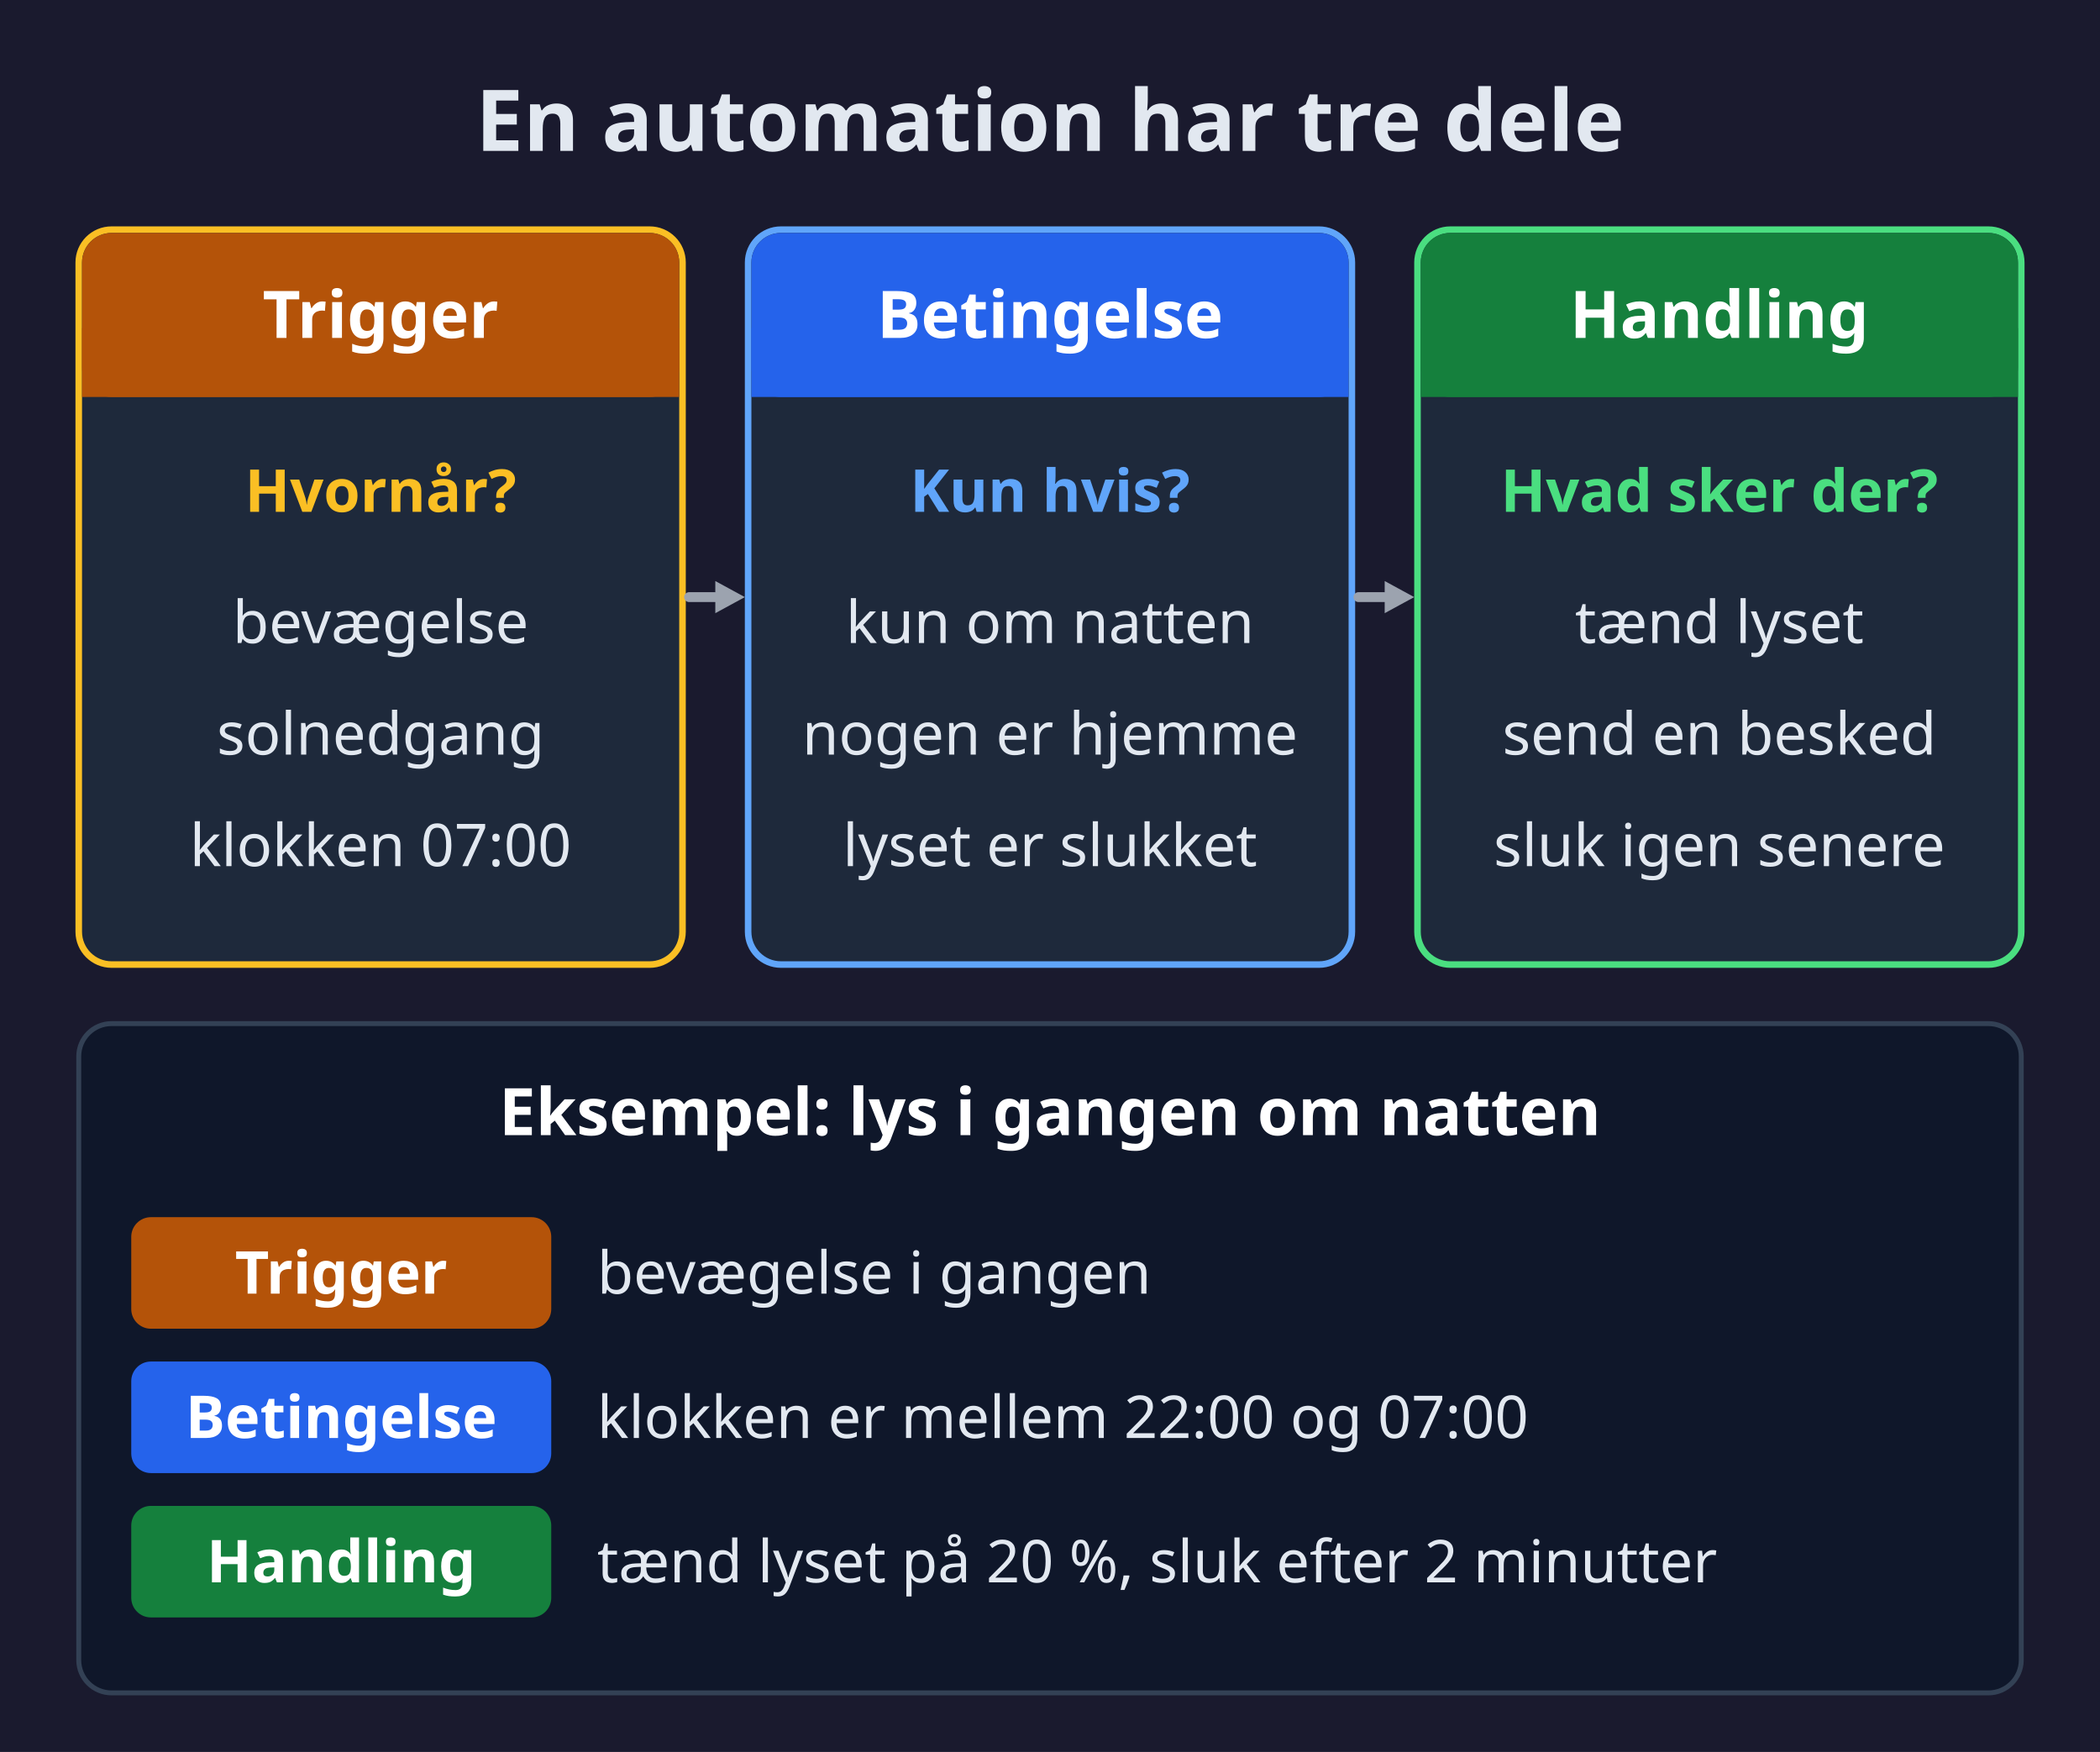
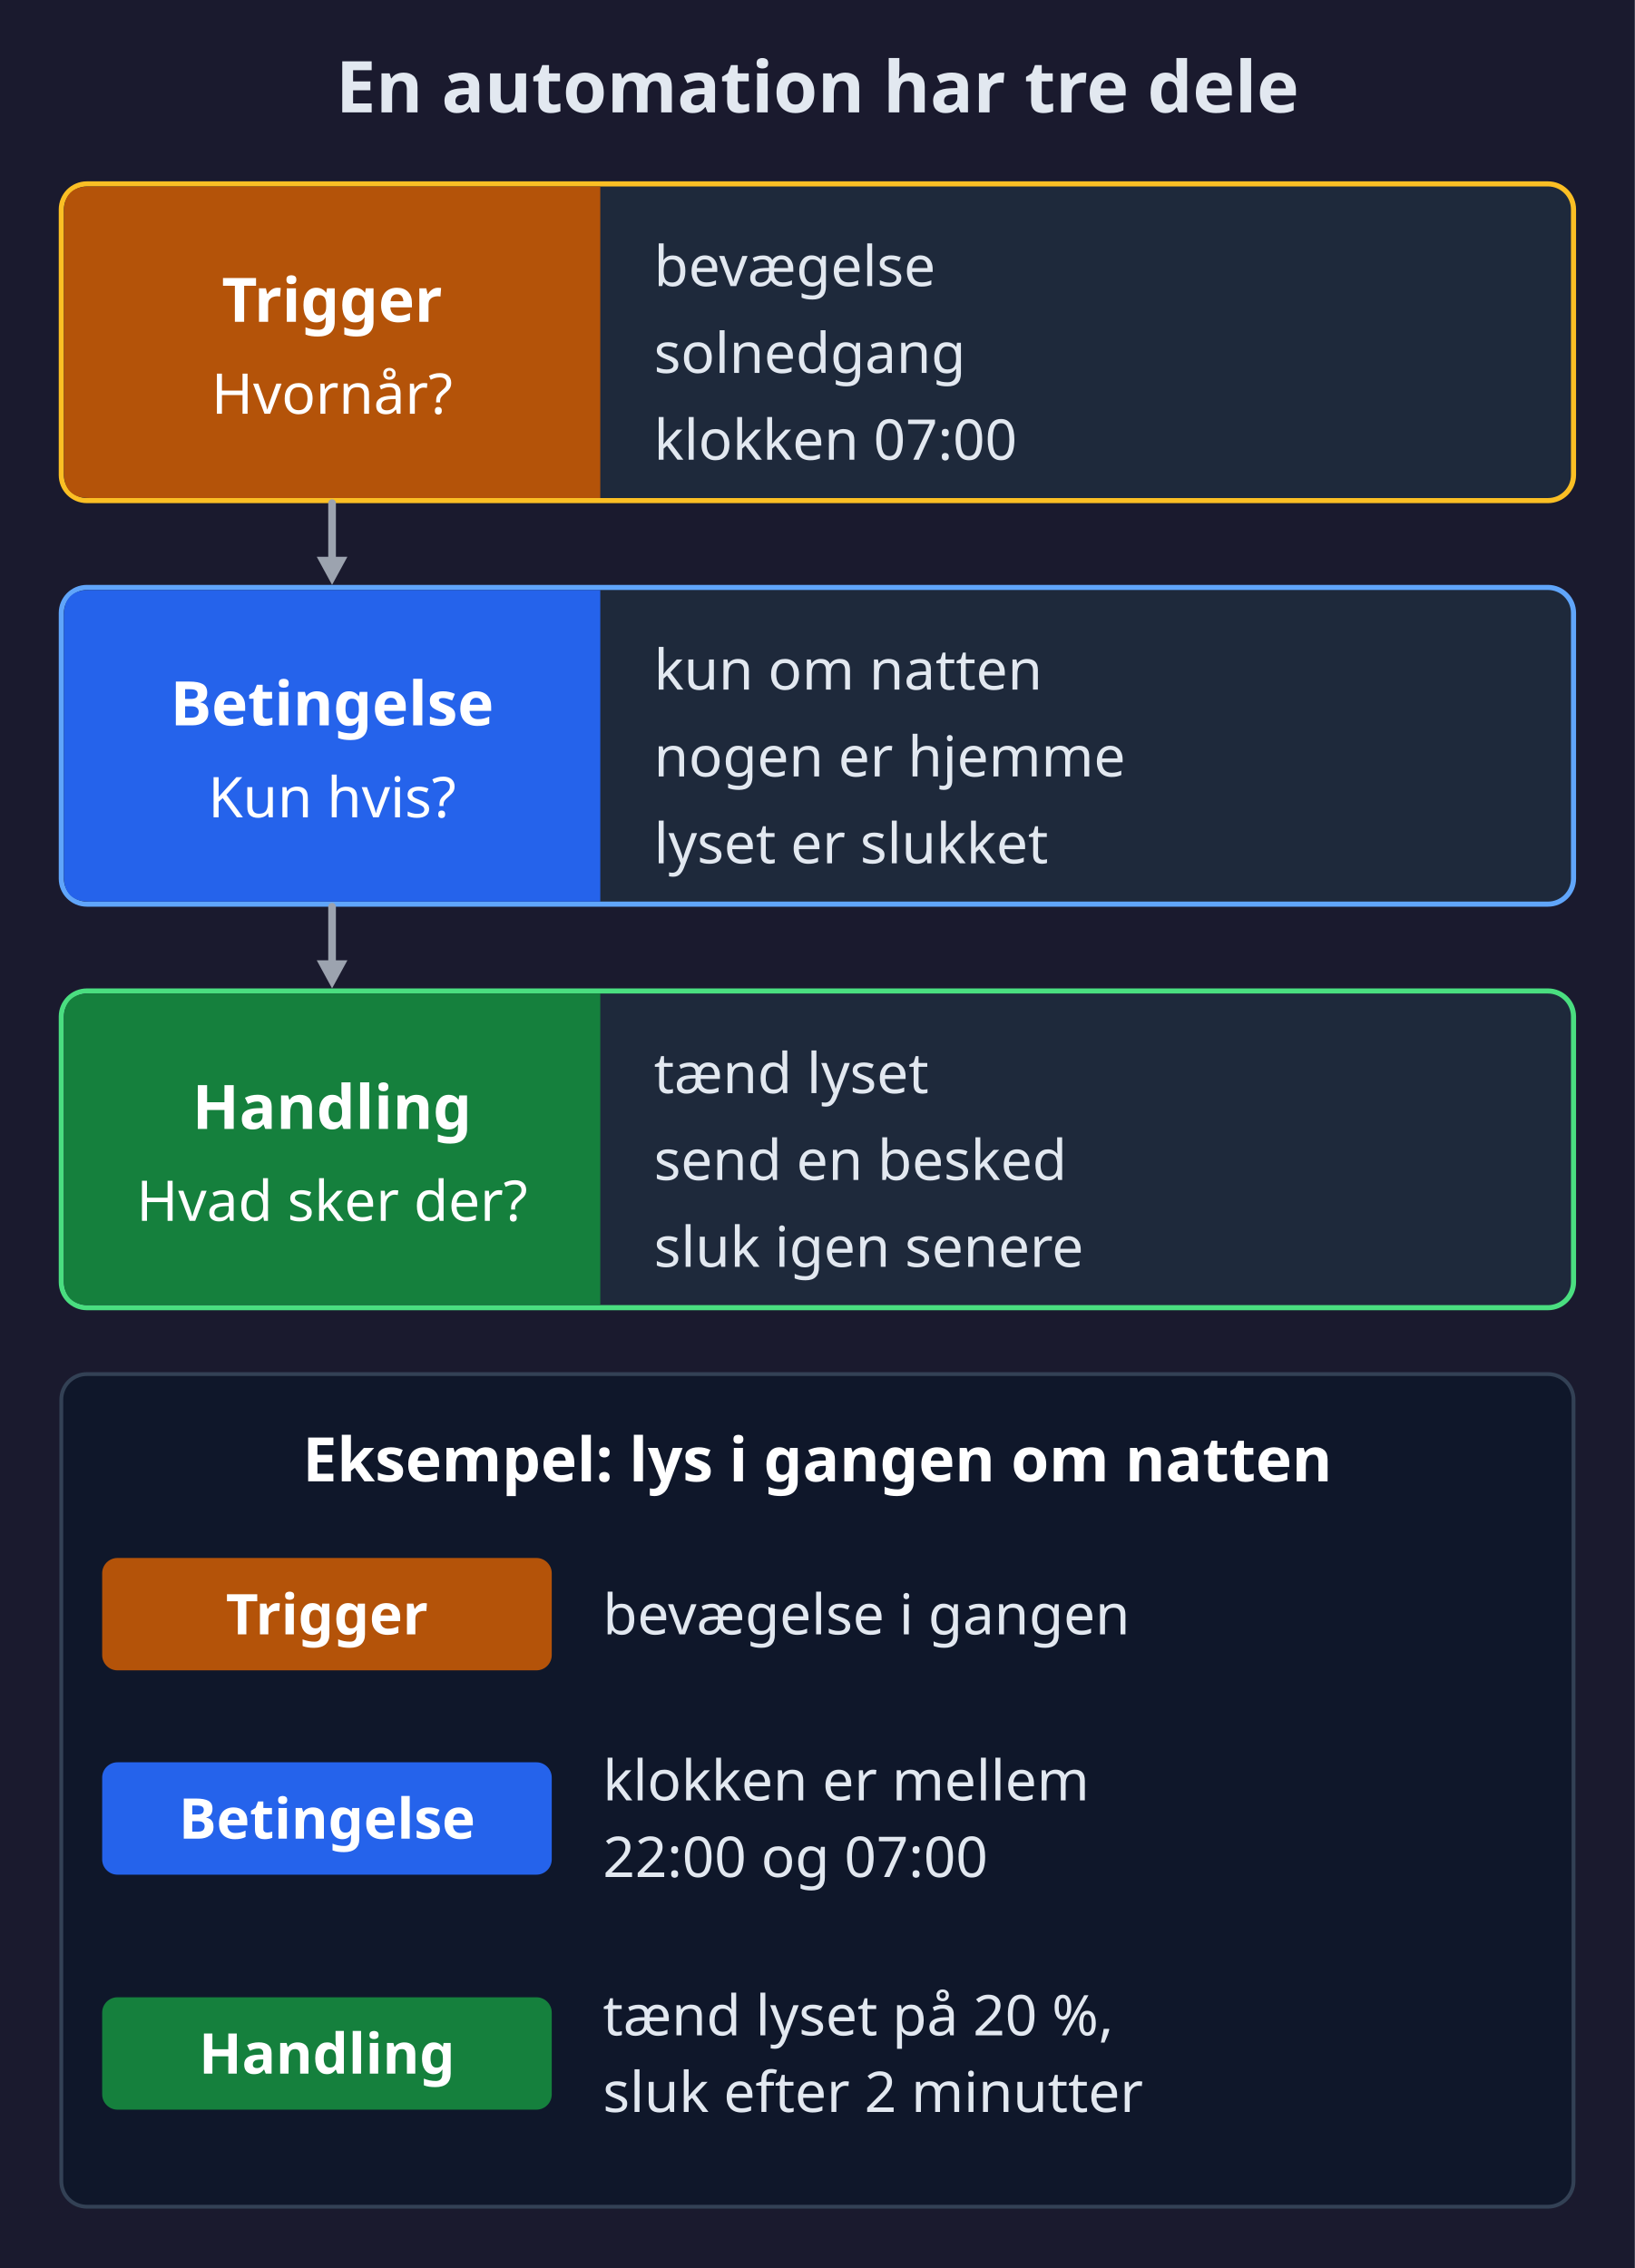
- <svg xmlns="http://www.w3.org/2000/svg" viewBox="0 0 640 534" role="img" lang="da" font-family="system-ui, sans-serif">
-   <rect x="0" y="0" width="640" height="534" fill="#1a1a2e" />
-   <text x="320" y="46" font-size="26" fill="#e2e8f0" text-anchor="middle" font-weight="700">En automation har tre dele</text>
-   <rect x="24" y="70" width="184" height="224" rx="10" fill="#1e293b" stroke="#fbbf24" stroke-width="2" />
-   <rect x="25" y="71" width="182" height="50" rx="9" fill="#b45309" />
-   <rect x="25" y="100" width="182" height="21" fill="#b45309" />
-   <text x="116" y="103" font-size="20" fill="#ffffff" text-anchor="middle" font-weight="700">Trigger</text>
-   <text x="116" y="156" font-size="18" fill="#fbbf24" text-anchor="middle" font-weight="700">Hvornår?</text>
-   <text x="116" y="196" font-size="18" fill="#e2e8f0" text-anchor="middle">bevægelse</text>
-   <text x="116" y="230" font-size="18" fill="#e2e8f0" text-anchor="middle">solnedgang</text>
-   <text x="116" y="264" font-size="18" fill="#e2e8f0" text-anchor="middle">klokken 07:00</text>
-   <path d="M210 182L218 182" fill="none" stroke="#9ca3af" stroke-width="3" stroke-linecap="round" stroke-linejoin="round" />
-   <path d="M227 182L218 177.1L218 186.9Z" fill="#9ca3af" />
-   <rect x="228" y="70" width="184" height="224" rx="10" fill="#1e293b" stroke="#60a5fa" stroke-width="2" />
-   <rect x="229" y="71" width="182" height="50" rx="9" fill="#2563eb" />
-   <rect x="229" y="100" width="182" height="21" fill="#2563eb" />
-   <text x="320" y="103" font-size="20" fill="#ffffff" text-anchor="middle" font-weight="700">Betingelse</text>
-   <text x="320" y="156" font-size="18" fill="#60a5fa" text-anchor="middle" font-weight="700">Kun hvis?</text>
-   <text x="320" y="196" font-size="18" fill="#e2e8f0" text-anchor="middle">kun om natten</text>
-   <text x="320" y="230" font-size="18" fill="#e2e8f0" text-anchor="middle">nogen er hjemme</text>
-   <text x="320" y="264" font-size="18" fill="#e2e8f0" text-anchor="middle">lyset er slukket</text>
-   <path d="M414 182L422 182" fill="none" stroke="#9ca3af" stroke-width="3" stroke-linecap="round" stroke-linejoin="round" />
-   <path d="M431 182L422 177.1L422 186.9Z" fill="#9ca3af" />
-   <rect x="432" y="70" width="184" height="224" rx="10" fill="#1e293b" stroke="#4ade80" stroke-width="2" />
-   <rect x="433" y="71" width="182" height="50" rx="9" fill="#15803d" />
-   <rect x="433" y="100" width="182" height="21" fill="#15803d" />
-   <text x="524" y="103" font-size="20" fill="#ffffff" text-anchor="middle" font-weight="700">Handling</text>
-   <text x="524" y="156" font-size="18" fill="#4ade80" text-anchor="middle" font-weight="700">Hvad sker der?</text>
-   <text x="524" y="196" font-size="18" fill="#e2e8f0" text-anchor="middle">tænd lyset</text>
-   <text x="524" y="230" font-size="18" fill="#e2e8f0" text-anchor="middle">send en besked</text>
-   <text x="524" y="264" font-size="18" fill="#e2e8f0" text-anchor="middle">sluk igen senere</text>
-   <rect x="24" y="312" width="592" height="204" rx="10" fill="#0f172a" stroke="#334155" stroke-width="1.5" />
-   <text x="320" y="346" font-size="20" fill="#ffffff" text-anchor="middle" font-weight="700">Eksempel: lys i gangen om natten</text>
-   <rect x="40" y="371" width="128" height="34" rx="6" fill="#b45309" />
-   <text x="104" y="394.3" font-size="18" fill="#ffffff" text-anchor="middle" font-weight="700">Trigger</text>
-   <text x="182" y="394.3" font-size="18" fill="#e2e8f0">bevægelse i gangen</text>
-   <rect x="40" y="415" width="128" height="34" rx="6" fill="#2563eb" />
-   <text x="104" y="438.3" font-size="18" fill="#ffffff" text-anchor="middle" font-weight="700">Betingelse</text>
-   <text x="182" y="438.3" font-size="18" fill="#e2e8f0">klokken er mellem 22:00 og 07:00</text>
-   <rect x="40" y="459" width="128" height="34" rx="6" fill="#15803d" />
-   <text x="104" y="482.3" font-size="18" fill="#ffffff" text-anchor="middle" font-weight="700">Handling</text>
-   <text x="182" y="482.3" font-size="18" fill="#e2e8f0">tænd lyset på 20 %, sluk efter 2 minutter</text>
+ <svg xmlns="http://www.w3.org/2000/svg" viewBox="0 0 640 888" role="img" lang="da" font-family="system-ui, sans-serif">
+   <rect x="0" y="0" width="640" height="888" fill="#1a1a2e" />
+   <text x="320" y="44" font-size="28" fill="#e2e8f0" text-anchor="middle" font-weight="700">En automation har tre dele</text>
+   <rect x="24" y="72" width="592" height="124" rx="10" fill="#1e293b" stroke="#fbbf24" stroke-width="2" />
+   <path d="M235 73H35Q25 73 25 83V185Q25 195 35 195H235Z" fill="#b45309" />
+   <text x="130" y="126" font-size="24" fill="#ffffff" text-anchor="middle" font-weight="700">Trigger</text>
+   <text x="130" y="162" font-size="22" fill="#ffffff" text-anchor="middle">Hvornår?</text>
+   <text x="256" y="112" font-size="22" fill="#e2e8f0">bevægelse</text>
+   <text x="256" y="146" font-size="22" fill="#e2e8f0">solnedgang</text>
+   <text x="256" y="180" font-size="22" fill="#e2e8f0">klokken 07:00</text>
+   <path d="M130 197L130 218" fill="none" stroke="#9ca3af" stroke-width="3" stroke-linecap="round" stroke-linejoin="round" />
+   <path d="M130 229L124 218L136 218Z" fill="#9ca3af" />
+   <rect x="24" y="230" width="592" height="124" rx="10" fill="#1e293b" stroke="#60a5fa" stroke-width="2" />
+   <path d="M235 231H35Q25 231 25 241V343Q25 353 35 353H235Z" fill="#2563eb" />
+   <text x="130" y="284" font-size="24" fill="#ffffff" text-anchor="middle" font-weight="700">Betingelse</text>
+   <text x="130" y="320" font-size="22" fill="#ffffff" text-anchor="middle">Kun hvis?</text>
+   <text x="256" y="270" font-size="22" fill="#e2e8f0">kun om natten</text>
+   <text x="256" y="304" font-size="22" fill="#e2e8f0">nogen er hjemme</text>
+   <text x="256" y="338" font-size="22" fill="#e2e8f0">lyset er slukket</text>
+   <path d="M130 355L130 376" fill="none" stroke="#9ca3af" stroke-width="3" stroke-linecap="round" stroke-linejoin="round" />
+   <path d="M130 387L124 376L136 376Z" fill="#9ca3af" />
+   <rect x="24" y="388" width="592" height="124" rx="10" fill="#1e293b" stroke="#4ade80" stroke-width="2" />
+   <path d="M235 389H35Q25 389 25 399V501Q25 511 35 511H235Z" fill="#15803d" />
+   <text x="130" y="442" font-size="24" fill="#ffffff" text-anchor="middle" font-weight="700">Handling</text>
+   <text x="130" y="478" font-size="22" fill="#ffffff" text-anchor="middle">Hvad sker der?</text>
+   <text x="256" y="428" font-size="22" fill="#e2e8f0">tænd lyset</text>
+   <text x="256" y="462" font-size="22" fill="#e2e8f0">send en besked</text>
+   <text x="256" y="496" font-size="22" fill="#e2e8f0">sluk igen senere</text>
+   <rect x="24" y="538" width="592" height="326" rx="10" fill="#0f172a" stroke="#334155" stroke-width="1.5" />
+   <text x="320" y="580" font-size="24" fill="#ffffff" text-anchor="middle" font-weight="700">Eksempel: lys i gangen om natten</text>
+   <rect x="40" y="610" width="176" height="44" rx="6" fill="#b45309" />
+   <text x="128" y="639.9" font-size="22" fill="#ffffff" text-anchor="middle" font-weight="700">Trigger</text>
+   <text x="236" y="639.9" font-size="22" fill="#e2e8f0">bevægelse i gangen</text>
+   <rect x="40" y="690" width="176" height="44" rx="6" fill="#2563eb" />
+   <text x="128" y="719.9" font-size="22" fill="#ffffff" text-anchor="middle" font-weight="700">Betingelse</text>
+   <text x="236" y="704.9" font-size="22" fill="#e2e8f0">klokken er mellem</text>
+   <text x="236" y="734.9" font-size="22" fill="#e2e8f0">22:00 og 07:00</text>
+   <rect x="40" y="782" width="176" height="44" rx="6" fill="#15803d" />
+   <text x="128" y="811.9" font-size="22" fill="#ffffff" text-anchor="middle" font-weight="700">Handling</text>
+   <text x="236" y="796.9" font-size="22" fill="#e2e8f0">tænd lyset på 20 %,</text>
+   <text x="236" y="826.9" font-size="22" fill="#e2e8f0">sluk efter 2 minutter</text>
</svg>
